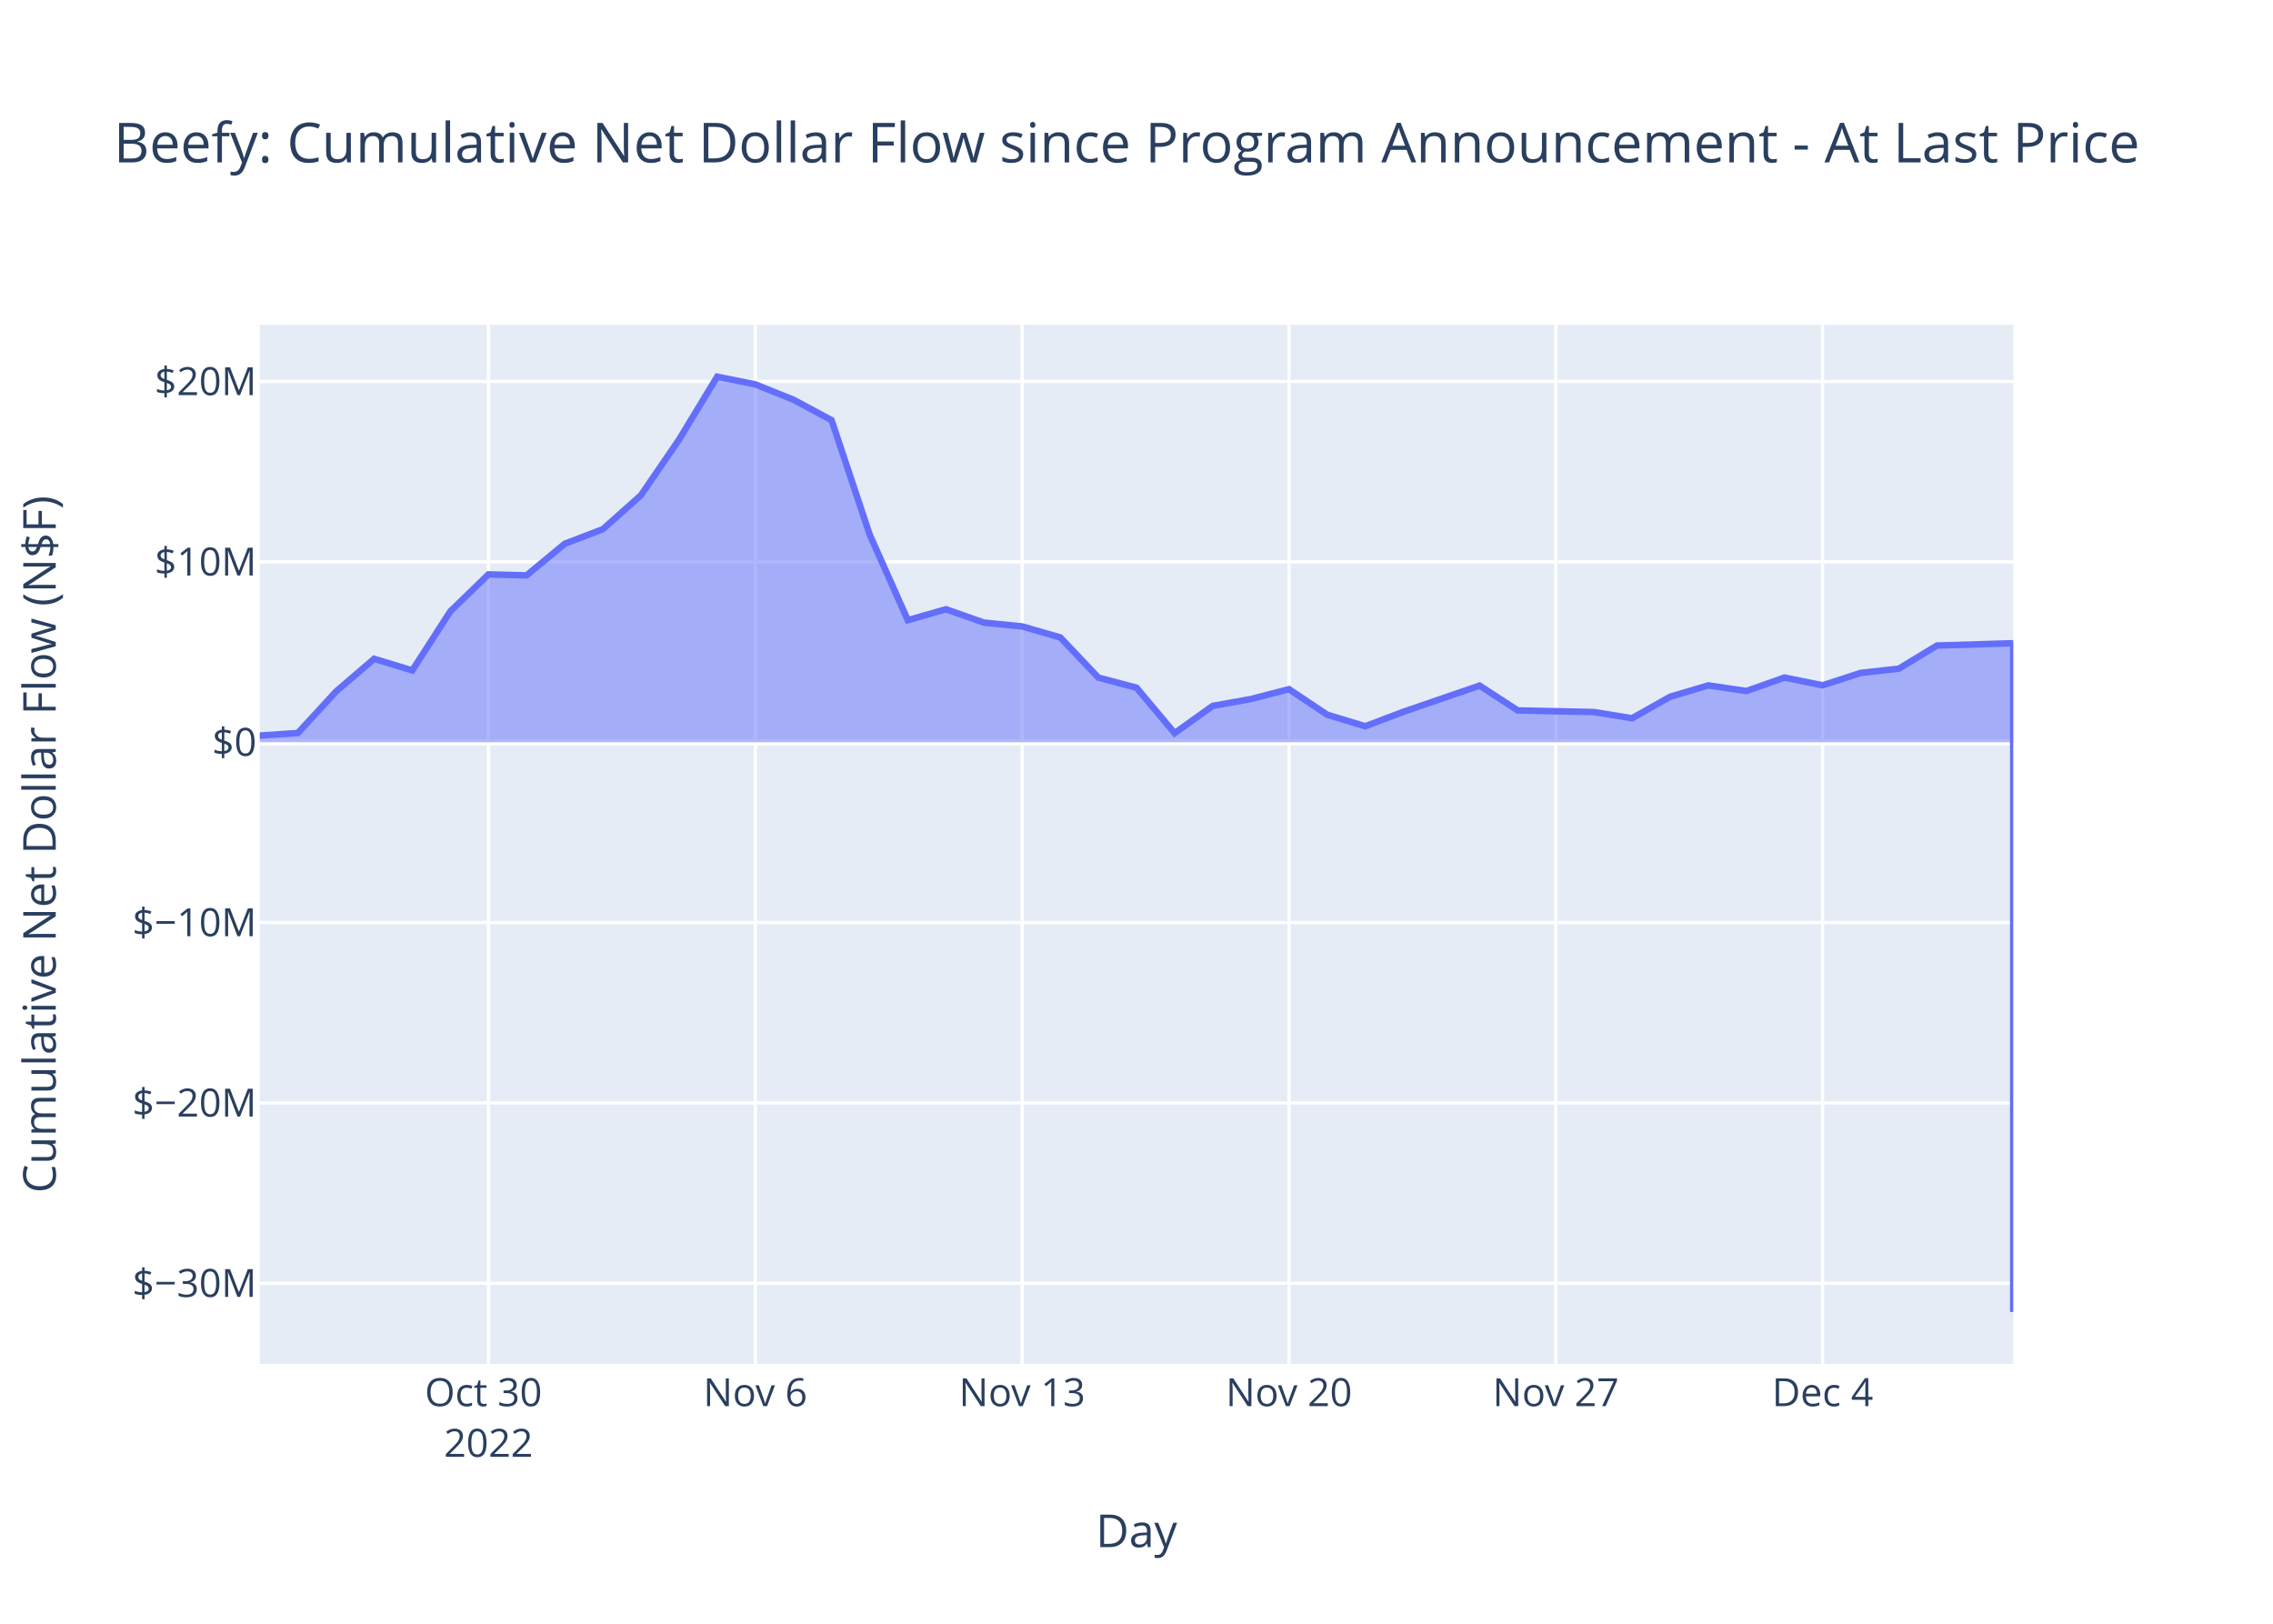
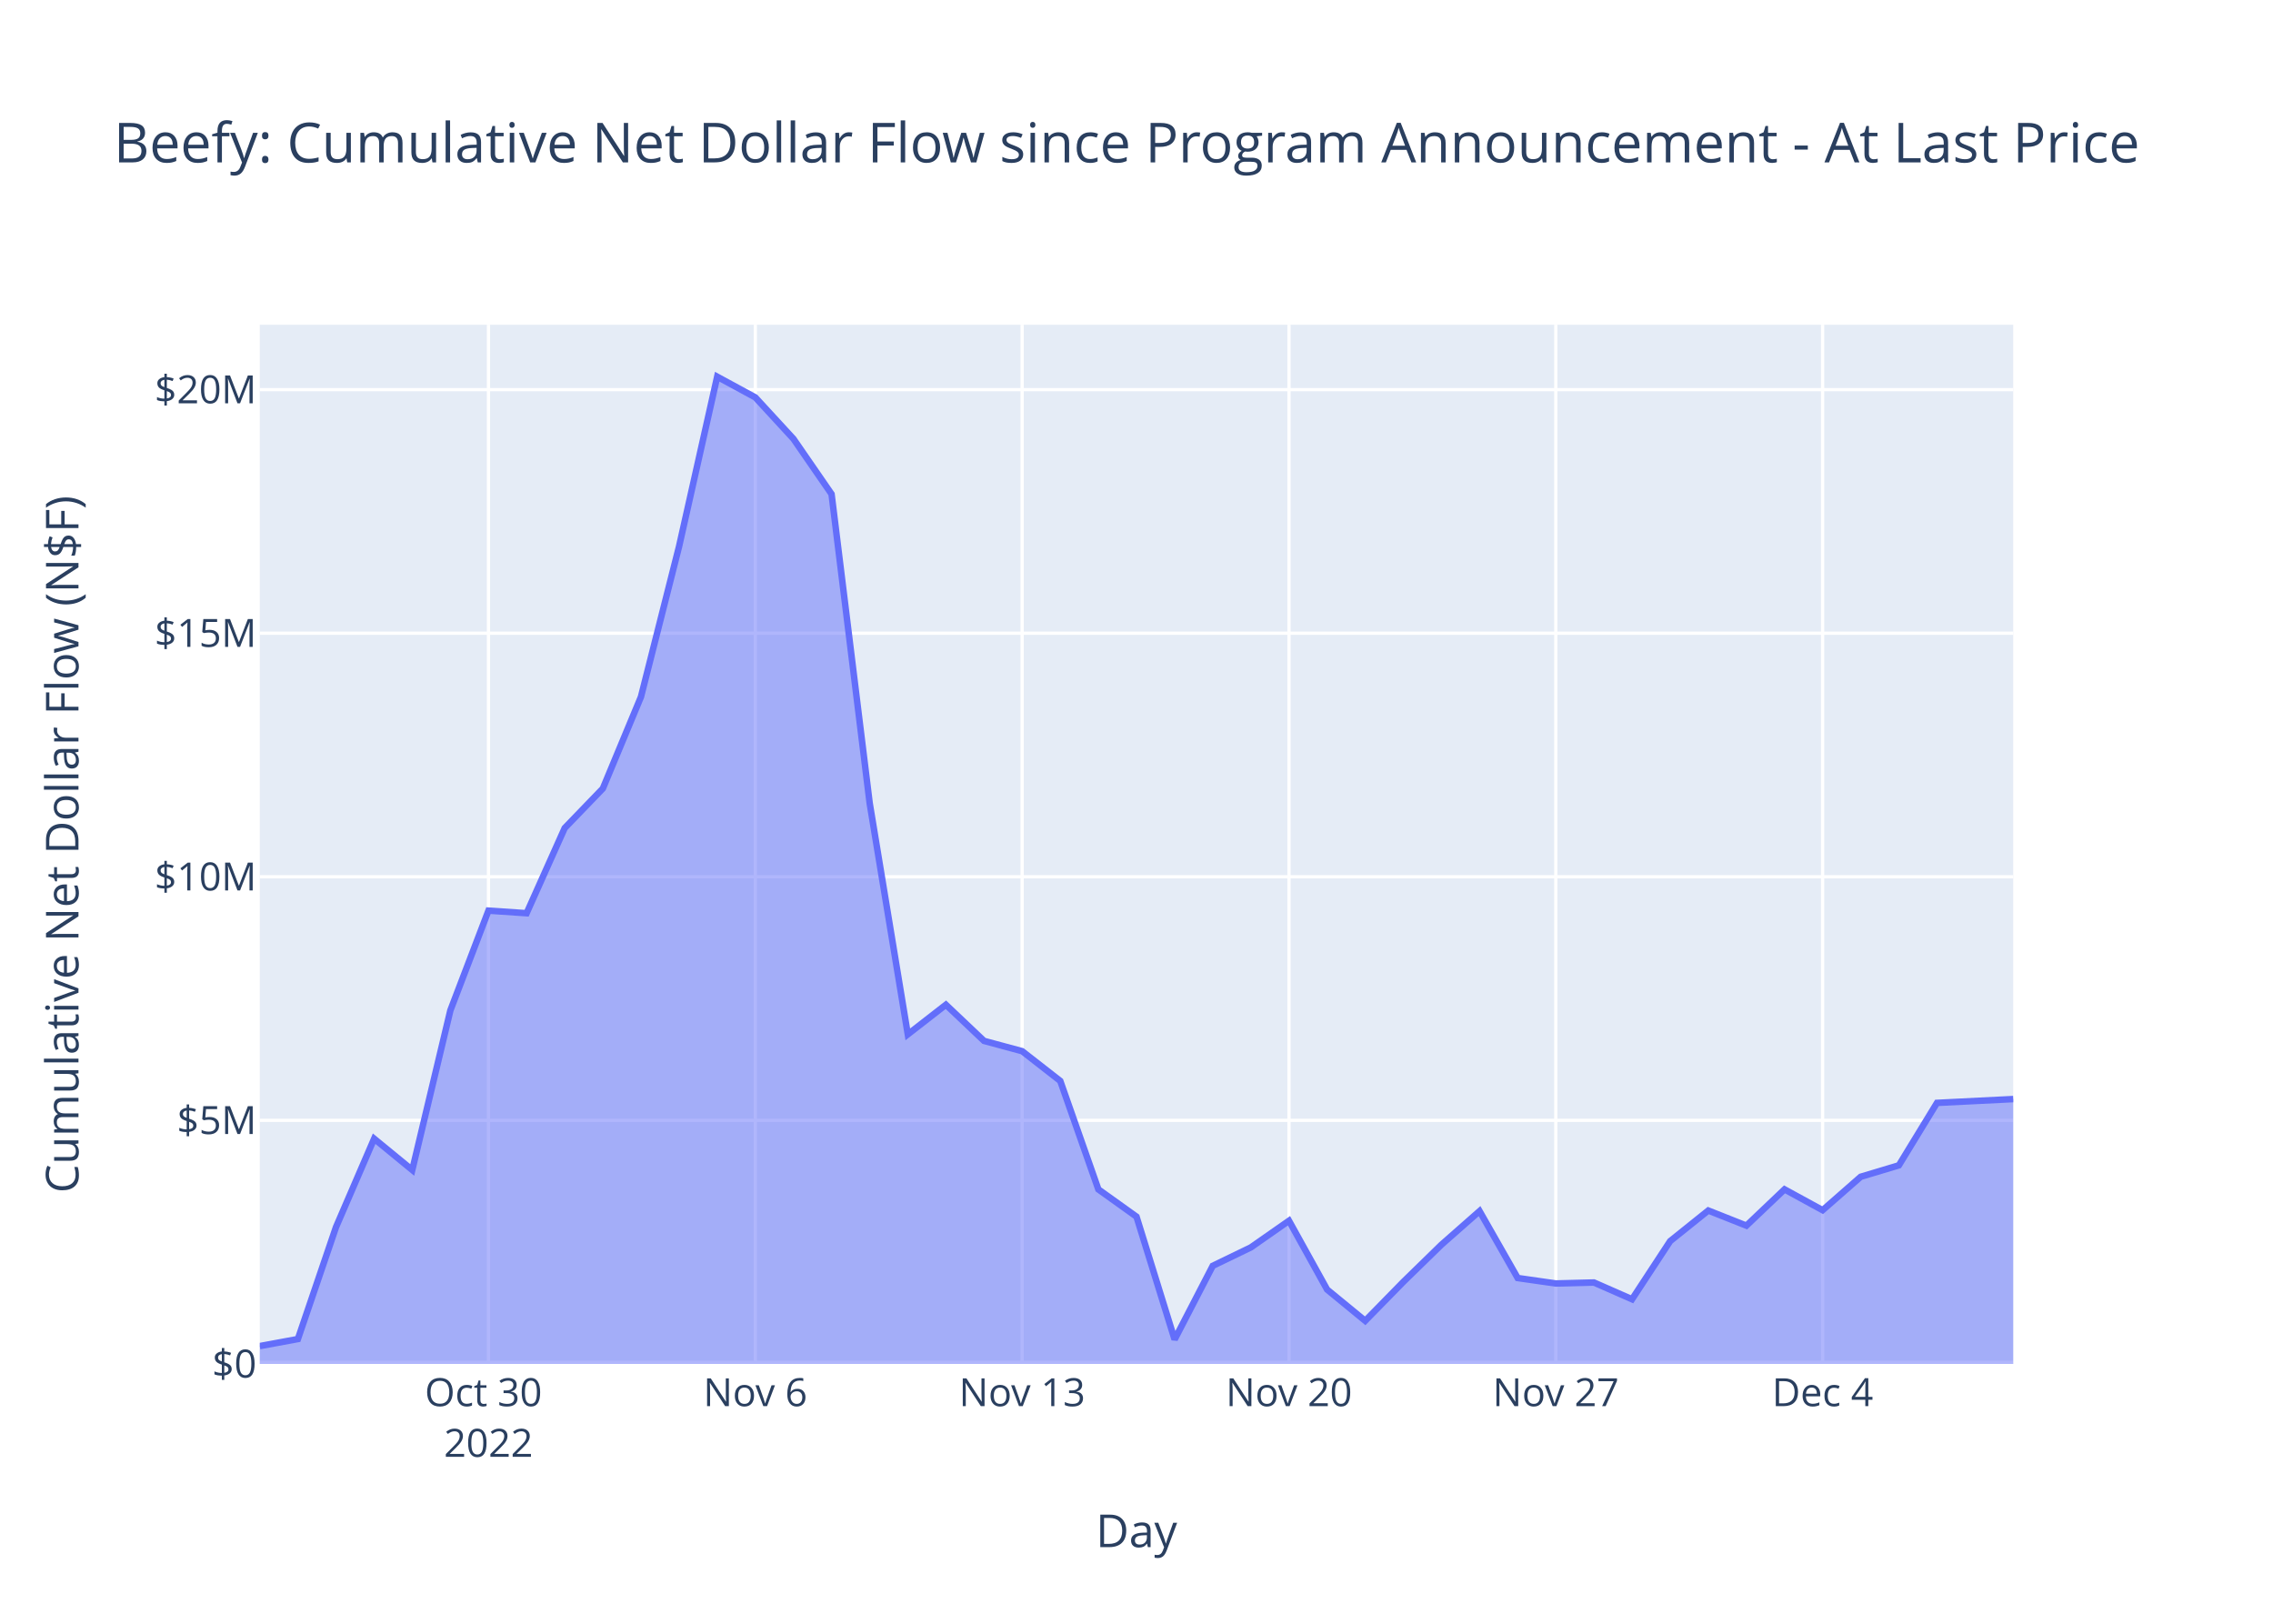
<svg xmlns="http://www.w3.org/2000/svg" class="main-svg" width="700" height="500" style="" viewBox="0 0 700 500">
  <rect x="0" y="0" width="700" height="500" style="fill: rgb(255, 255, 255); fill-opacity: 1;" />
-   <defs id="defs-eba620">
+   <defs id="defs-59c311">
    <g class="clips">
-       <clipPath id="clipeba620xyplot" class="plotclip">
+       <clipPath id="clip59c311xyplot" class="plotclip">
        <rect width="540" height="320" />
      </clipPath>
-       <clipPath class="axesclip" id="clipeba620x">
+       <clipPath class="axesclip" id="clip59c311x">
        <rect x="80" y="0" width="540" height="500" />
      </clipPath>
-       <clipPath class="axesclip" id="clipeba620y">
+       <clipPath class="axesclip" id="clip59c311y">
        <rect x="0" y="100" width="700" height="320" />
      </clipPath>
-       <clipPath class="axesclip" id="clipeba620xy">
+       <clipPath class="axesclip" id="clip59c311xy">
        <rect x="80" y="100" width="540" height="320" />
      </clipPath>
    </g>
    <g class="gradients" />
    <g class="patterns" />
  </defs>
  <g class="bglayer">
    <rect class="bg" x="80" y="100" width="540" height="320" style="fill: rgb(229, 236, 246); fill-opacity: 1; stroke-width: 0;" />
  </g>
  <g class="layer-below">
    <g class="imagelayer" />
    <g class="shapelayer" />
  </g>
  <g class="cartesianlayer">
    <g class="subplot xy">
      <g class="layer-subplot">
        <g class="shapelayer" />
        <g class="imagelayer" />
      </g>
      <g class="minor-gridlayer">
        <g class="x" />
        <g class="y" />
      </g>
      <g class="gridlayer">
        <g class="x">
          <path class="xgrid crisp" transform="translate(150.43,0)" d="M0,100v320" style="stroke: rgb(255, 255, 255); stroke-opacity: 1; stroke-width: 1px;" />
          <path class="xgrid crisp" transform="translate(232.61,0)" d="M0,100v320" style="stroke: rgb(255, 255, 255); stroke-opacity: 1; stroke-width: 1px;" />
          <path class="xgrid crisp" transform="translate(314.78,0)" d="M0,100v320" style="stroke: rgb(255, 255, 255); stroke-opacity: 1; stroke-width: 1px;" />
          <path class="xgrid crisp" transform="translate(396.96,0)" d="M0,100v320" style="stroke: rgb(255, 255, 255); stroke-opacity: 1; stroke-width: 1px;" />
          <path class="xgrid crisp" transform="translate(479.13,0)" d="M0,100v320" style="stroke: rgb(255, 255, 255); stroke-opacity: 1; stroke-width: 1px;" />
          <path class="xgrid crisp" transform="translate(561.3,0)" d="M0,100v320" style="stroke: rgb(255, 255, 255); stroke-opacity: 1; stroke-width: 1px;" />
        </g>
        <g class="y">
-           <path class="ygrid crisp" transform="translate(0,395.16)" d="M80,0h540" style="stroke: rgb(255, 255, 255); stroke-opacity: 1; stroke-width: 1px;" />
-           <path class="ygrid crisp" transform="translate(0,339.62)" d="M80,0h540" style="stroke: rgb(255, 255, 255); stroke-opacity: 1; stroke-width: 1px;" />
-           <path class="ygrid crisp" transform="translate(0,284.08)" d="M80,0h540" style="stroke: rgb(255, 255, 255); stroke-opacity: 1; stroke-width: 1px;" />
-           <path class="ygrid crisp" transform="translate(0,173.01)" d="M80,0h540" style="stroke: rgb(255, 255, 255); stroke-opacity: 1; stroke-width: 1px;" />
-           <path class="ygrid crisp" transform="translate(0,117.47)" d="M80,0h540" style="stroke: rgb(255, 255, 255); stroke-opacity: 1; stroke-width: 1px;" />
+           <path class="ygrid crisp" transform="translate(0,344.99)" d="M80,0h540" style="stroke: rgb(255, 255, 255); stroke-opacity: 1; stroke-width: 1px;" />
+           <path class="ygrid crisp" transform="translate(0,269.99)" d="M80,0h540" style="stroke: rgb(255, 255, 255); stroke-opacity: 1; stroke-width: 1px;" />
+           <path class="ygrid crisp" transform="translate(0,194.98)" d="M80,0h540" style="stroke: rgb(255, 255, 255); stroke-opacity: 1; stroke-width: 1px;" />
+           <path class="ygrid crisp" transform="translate(0,119.98)" d="M80,0h540" style="stroke: rgb(255, 255, 255); stroke-opacity: 1; stroke-width: 1px;" />
        </g>
      </g>
      <g class="zerolinelayer">
-         <path class="yzl zl crisp" transform="translate(0,228.55)" d="M80,0h540" style="stroke: rgb(255, 255, 255); stroke-opacity: 1; stroke-width: 2px;" />
+         <path class="yzl zl crisp" transform="translate(0,420)" d="M80,0h540" style="stroke: rgb(255, 255, 255); stroke-opacity: 1; stroke-width: 2px;" />
      </g>
      <path class="xlines-below" />
      <path class="ylines-below" />
      <g class="overlines-below" />
      <g class="xaxislayer-below" />
      <g class="yaxislayer-below" />
      <g class="overaxes-below" />
-       <g class="plot" transform="translate(80,100)" clip-path="url(#clipeba620xyplot)">
+       <g class="plot" transform="translate(80,100)" clip-path="url(#clip59c311xyplot)">
        <g class="scatterlayer mlayer">
-           <g class="trace scatter trace596302" style="stroke-miterlimit: 2;">
+           <g class="trace scatter traceac65e0" style="stroke-miterlimit: 2;">
            <g class="fills">
              <g>
-                 <path class="js-fill" d="M540,128.55L0,128.55L0,126.51L11.74,125.71L23.48,112.94L35.22,102.87L46.96,106.44L58.7,88.24L70.43,76.87L82.17,77.17L93.91,67.45L105.65,62.95L117.39,52.5L129.13,35.35L140.87,16L152.61,18.36L164.35,23.08L176.09,29.38L187.83,64.62L199.57,90.97L211.3,87.6L223.04,91.72L234.78,92.89L246.52,96.28L258.26,108.65L270,111.76L281.74,125.75L293.48,117.36L305.22,115.26L316.96,112.22L328.7,120.07L340.43,123.63L352.17,119.19L375.65,111.12L387.39,118.75L410.87,119.26L422.61,121.17L434.35,114.54L446.09,111.06L457.83,112.78L469.57,108.64L481.3,111.02L493.04,107.21L504.78,105.9L516.52,98.78L540,98.07L540,304" style="fill: rgb(99, 110, 250); fill-opacity: 0.5; stroke-width: 0;" />
+                 <path class="js-fill" d="M540,320L0,320L0,314.5L11.74,312.33L23.48,277.85L35.22,250.64L46.96,260.27L58.7,211.12L70.43,180.41L82.17,181.21L93.91,154.98L105.65,142.81L117.39,114.59L129.13,68.26L140.87,16L152.61,22.37L164.35,35.13L176.09,52.14L187.83,147.32L199.57,218.51L211.3,209.39L223.04,220.52L234.78,223.69L246.52,232.85L258.26,266.25L270,274.65L281.74,312.46L293.48,289.79L305.22,284.11L316.96,275.91L328.7,297.09L340.43,306.72L352.17,294.73L363.91,283.28L375.65,272.94L387.39,293.54L399.13,295.22L410.87,294.92L422.61,300.08L434.35,282.18L446.09,272.76L457.83,277.41L469.57,266.24L481.3,272.65L493.04,262.36L504.78,258.84L516.52,239.61L540,238.44" style="fill: rgb(99, 110, 250); fill-opacity: 0.5; stroke-width: 0;" />
              </g>
            </g>
            <g class="errorbars" />
            <g class="lines">
-               <path class="js-line" d="M0,126.51L11.74,125.71L23.48,112.94L35.22,102.87L46.96,106.44L58.7,88.24L70.43,76.87L82.17,77.17L93.91,67.45L105.65,62.95L117.39,52.5L129.13,35.35L140.87,16L152.61,18.36L164.35,23.08L176.09,29.38L187.83,64.62L199.57,90.97L211.3,87.6L223.04,91.72L234.78,92.89L246.52,96.28L258.26,108.65L270,111.76L281.74,125.75L293.48,117.36L305.22,115.26L316.96,112.22L328.7,120.07L340.43,123.63L352.17,119.19L375.65,111.12L387.39,118.75L410.87,119.26L422.61,121.17L434.35,114.54L446.09,111.06L457.83,112.78L469.57,108.64L481.3,111.02L493.04,107.21L504.78,105.9L516.52,98.78L540,98.07L540,304" style="vector-effect: non-scaling-stroke; fill: none; stroke: rgb(99, 110, 250); stroke-opacity: 1; stroke-width: 2px; opacity: 1;" />
+               <path class="js-line" d="M0,314.5L11.74,312.33L23.48,277.85L35.22,250.64L46.96,260.27L58.7,211.12L70.43,180.41L82.17,181.21L93.91,154.98L105.65,142.81L117.39,114.59L129.13,68.26L140.87,16L152.61,22.37L164.35,35.13L176.09,52.14L187.83,147.32L199.57,218.51L211.3,209.39L223.04,220.52L234.78,223.69L246.52,232.85L258.26,266.25L270,274.65L281.74,312.46L293.48,289.79L305.22,284.11L316.96,275.91L328.7,297.09L340.43,306.72L352.17,294.73L363.91,283.28L375.65,272.94L387.39,293.54L399.13,295.22L410.87,294.92L422.61,300.08L434.35,282.18L446.09,272.76L457.83,277.41L469.57,266.24L481.3,272.65L493.04,262.36L504.78,258.84L516.52,239.61L540,238.44" style="vector-effect: non-scaling-stroke; fill: none; stroke: rgb(99, 110, 250); stroke-opacity: 1; stroke-width: 2px; opacity: 1;" />
            </g>
            <g class="points" />
            <g class="text" />
          </g>
        </g>
      </g>
      <g class="overplot" />
      <path class="xlines-above crisp" d="M0,0" style="fill: none;" />
      <path class="ylines-above crisp" d="M0,0" style="fill: none;" />
      <g class="overlines-above" />
      <g class="xaxislayer-above">
        <g class="xtick">
          <text text-anchor="middle" x="0" y="433" transform="translate(150.43,0)" style="font-family: 'Open Sans', verdana, arial, sans-serif; font-size: 12px; fill: rgb(42, 63, 95); fill-opacity: 1; white-space: pre; opacity: 1;">
            <tspan class="line" dy="0em" x="0" y="433">Oct 30</tspan>
            <tspan class="line" dy="1.3em" x="0" y="433">2022</tspan>
          </text>
        </g>
        <g class="xtick">
          <text text-anchor="middle" x="0" y="433" style="font-family: 'Open Sans', verdana, arial, sans-serif; font-size: 12px; fill: rgb(42, 63, 95); fill-opacity: 1; white-space: pre; opacity: 1;" transform="translate(232.61,0)">Nov 6</text>
        </g>
        <g class="xtick">
          <text text-anchor="middle" x="0" y="433" style="font-family: 'Open Sans', verdana, arial, sans-serif; font-size: 12px; fill: rgb(42, 63, 95); fill-opacity: 1; white-space: pre; opacity: 1;" transform="translate(314.78,0)">Nov 13</text>
        </g>
        <g class="xtick">
          <text text-anchor="middle" x="0" y="433" style="font-family: 'Open Sans', verdana, arial, sans-serif; font-size: 12px; fill: rgb(42, 63, 95); fill-opacity: 1; white-space: pre; opacity: 1;" transform="translate(396.96,0)">Nov 20</text>
        </g>
        <g class="xtick">
          <text text-anchor="middle" x="0" y="433" style="font-family: 'Open Sans', verdana, arial, sans-serif; font-size: 12px; fill: rgb(42, 63, 95); fill-opacity: 1; white-space: pre; opacity: 1;" transform="translate(479.13,0)">Nov 27</text>
        </g>
        <g class="xtick">
          <text text-anchor="middle" x="0" y="433" style="font-family: 'Open Sans', verdana, arial, sans-serif; font-size: 12px; fill: rgb(42, 63, 95); fill-opacity: 1; white-space: pre; opacity: 1;" transform="translate(561.3,0)">Dec 4</text>
        </g>
      </g>
      <g class="yaxislayer-above">
        <g class="ytick">
-           <text text-anchor="end" x="79" y="4.2" transform="translate(0,395.16)" style="font-family: 'Open Sans', verdana, arial, sans-serif; font-size: 12px; fill: rgb(42, 63, 95); fill-opacity: 1; white-space: pre; opacity: 1;">$−30M</text>
+           <text text-anchor="end" x="79" y="4.2" transform="translate(0,420)" style="font-family: 'Open Sans', verdana, arial, sans-serif; font-size: 12px; fill: rgb(42, 63, 95); fill-opacity: 1; white-space: pre; opacity: 1;">$0</text>
        </g>
        <g class="ytick">
-           <text text-anchor="end" x="79" y="4.2" style="font-family: 'Open Sans', verdana, arial, sans-serif; font-size: 12px; fill: rgb(42, 63, 95); fill-opacity: 1; white-space: pre; opacity: 1;" transform="translate(0,339.62)">$−20M</text>
+           <text text-anchor="end" x="79" y="4.2" style="font-family: 'Open Sans', verdana, arial, sans-serif; font-size: 12px; fill: rgb(42, 63, 95); fill-opacity: 1; white-space: pre; opacity: 1;" transform="translate(0,344.99)">$5M</text>
        </g>
        <g class="ytick">
-           <text text-anchor="end" x="79" y="4.2" style="font-family: 'Open Sans', verdana, arial, sans-serif; font-size: 12px; fill: rgb(42, 63, 95); fill-opacity: 1; white-space: pre; opacity: 1;" transform="translate(0,284.08)">$−10M</text>
+           <text text-anchor="end" x="79" y="4.2" style="font-family: 'Open Sans', verdana, arial, sans-serif; font-size: 12px; fill: rgb(42, 63, 95); fill-opacity: 1; white-space: pre; opacity: 1;" transform="translate(0,269.99)">$10M</text>
        </g>
        <g class="ytick">
-           <text text-anchor="end" x="79" y="4.2" style="font-family: 'Open Sans', verdana, arial, sans-serif; font-size: 12px; fill: rgb(42, 63, 95); fill-opacity: 1; white-space: pre; opacity: 1;" transform="translate(0,228.55)">$0</text>
+           <text text-anchor="end" x="79" y="4.2" style="font-family: 'Open Sans', verdana, arial, sans-serif; font-size: 12px; fill: rgb(42, 63, 95); fill-opacity: 1; white-space: pre; opacity: 1;" transform="translate(0,194.98)">$15M</text>
        </g>
        <g class="ytick">
-           <text text-anchor="end" x="79" y="4.2" style="font-family: 'Open Sans', verdana, arial, sans-serif; font-size: 12px; fill: rgb(42, 63, 95); fill-opacity: 1; white-space: pre; opacity: 1;" transform="translate(0,173.01)">$10M</text>
-         </g>
-         <g class="ytick">
-           <text text-anchor="end" x="79" y="4.2" style="font-family: 'Open Sans', verdana, arial, sans-serif; font-size: 12px; fill: rgb(42, 63, 95); fill-opacity: 1; white-space: pre; opacity: 1;" transform="translate(0,117.47)">$20M</text>
+           <text text-anchor="end" x="79" y="4.2" style="font-family: 'Open Sans', verdana, arial, sans-serif; font-size: 12px; fill: rgb(42, 63, 95); fill-opacity: 1; white-space: pre; opacity: 1;" transform="translate(0,119.98)">$20M</text>
        </g>
      </g>
      <g class="overaxes-above" />
    </g>
  </g>
  <g class="polarlayer" />
  <g class="smithlayer" />
  <g class="ternarylayer" />
  <g class="geolayer" />
  <g class="funnelarealayer" />
  <g class="pielayer" />
  <g class="iciclelayer" />
  <g class="treemaplayer" />
  <g class="sunburstlayer" />
  <g class="glimages" />
-   <defs id="topdefs-eba620">
+   <defs id="topdefs-59c311">
    <g class="clips" />
  </defs>
  <g class="layer-above">
    <g class="imagelayer" />
    <g class="shapelayer" />
  </g>
  <g class="infolayer">
    <g class="g-gtitle">
      <text class="gtitle" x="35" y="50" text-anchor="start" dy="0em" style="font-family: 'Open Sans', verdana, arial, sans-serif; font-size: 17px; fill: rgb(42, 63, 95); opacity: 1; font-weight: normal; white-space: pre;">Beefy: Cumulative Net Dollar Flow since Program Announcement - At Last Price</text>
    </g>
    <g class="g-xtitle">
      <text class="xtitle" x="350" y="476.409" text-anchor="middle" style="font-family: 'Open Sans', verdana, arial, sans-serif; font-size: 14px; fill: rgb(42, 63, 95); opacity: 1; font-weight: normal; white-space: pre;">Day</text>
    </g>
    <g class="g-ytitle">
-       <text class="ytitle" transform="rotate(-90,17.16875,260)" x="17.169" y="260" text-anchor="middle" style="font-family: 'Open Sans', verdana, arial, sans-serif; font-size: 14px; fill: rgb(42, 63, 95); opacity: 1; font-weight: normal; white-space: pre;">Cumulative Net Dollar Flow (N$F)</text>
+       <text class="ytitle" transform="rotate(-90,24.16875,260)" x="24.169" y="260" text-anchor="middle" style="font-family: 'Open Sans', verdana, arial, sans-serif; font-size: 14px; fill: rgb(42, 63, 95); opacity: 1; font-weight: normal; white-space: pre;">Cumulative Net Dollar Flow (N$F)</text>
    </g>
  </g>
</svg>
